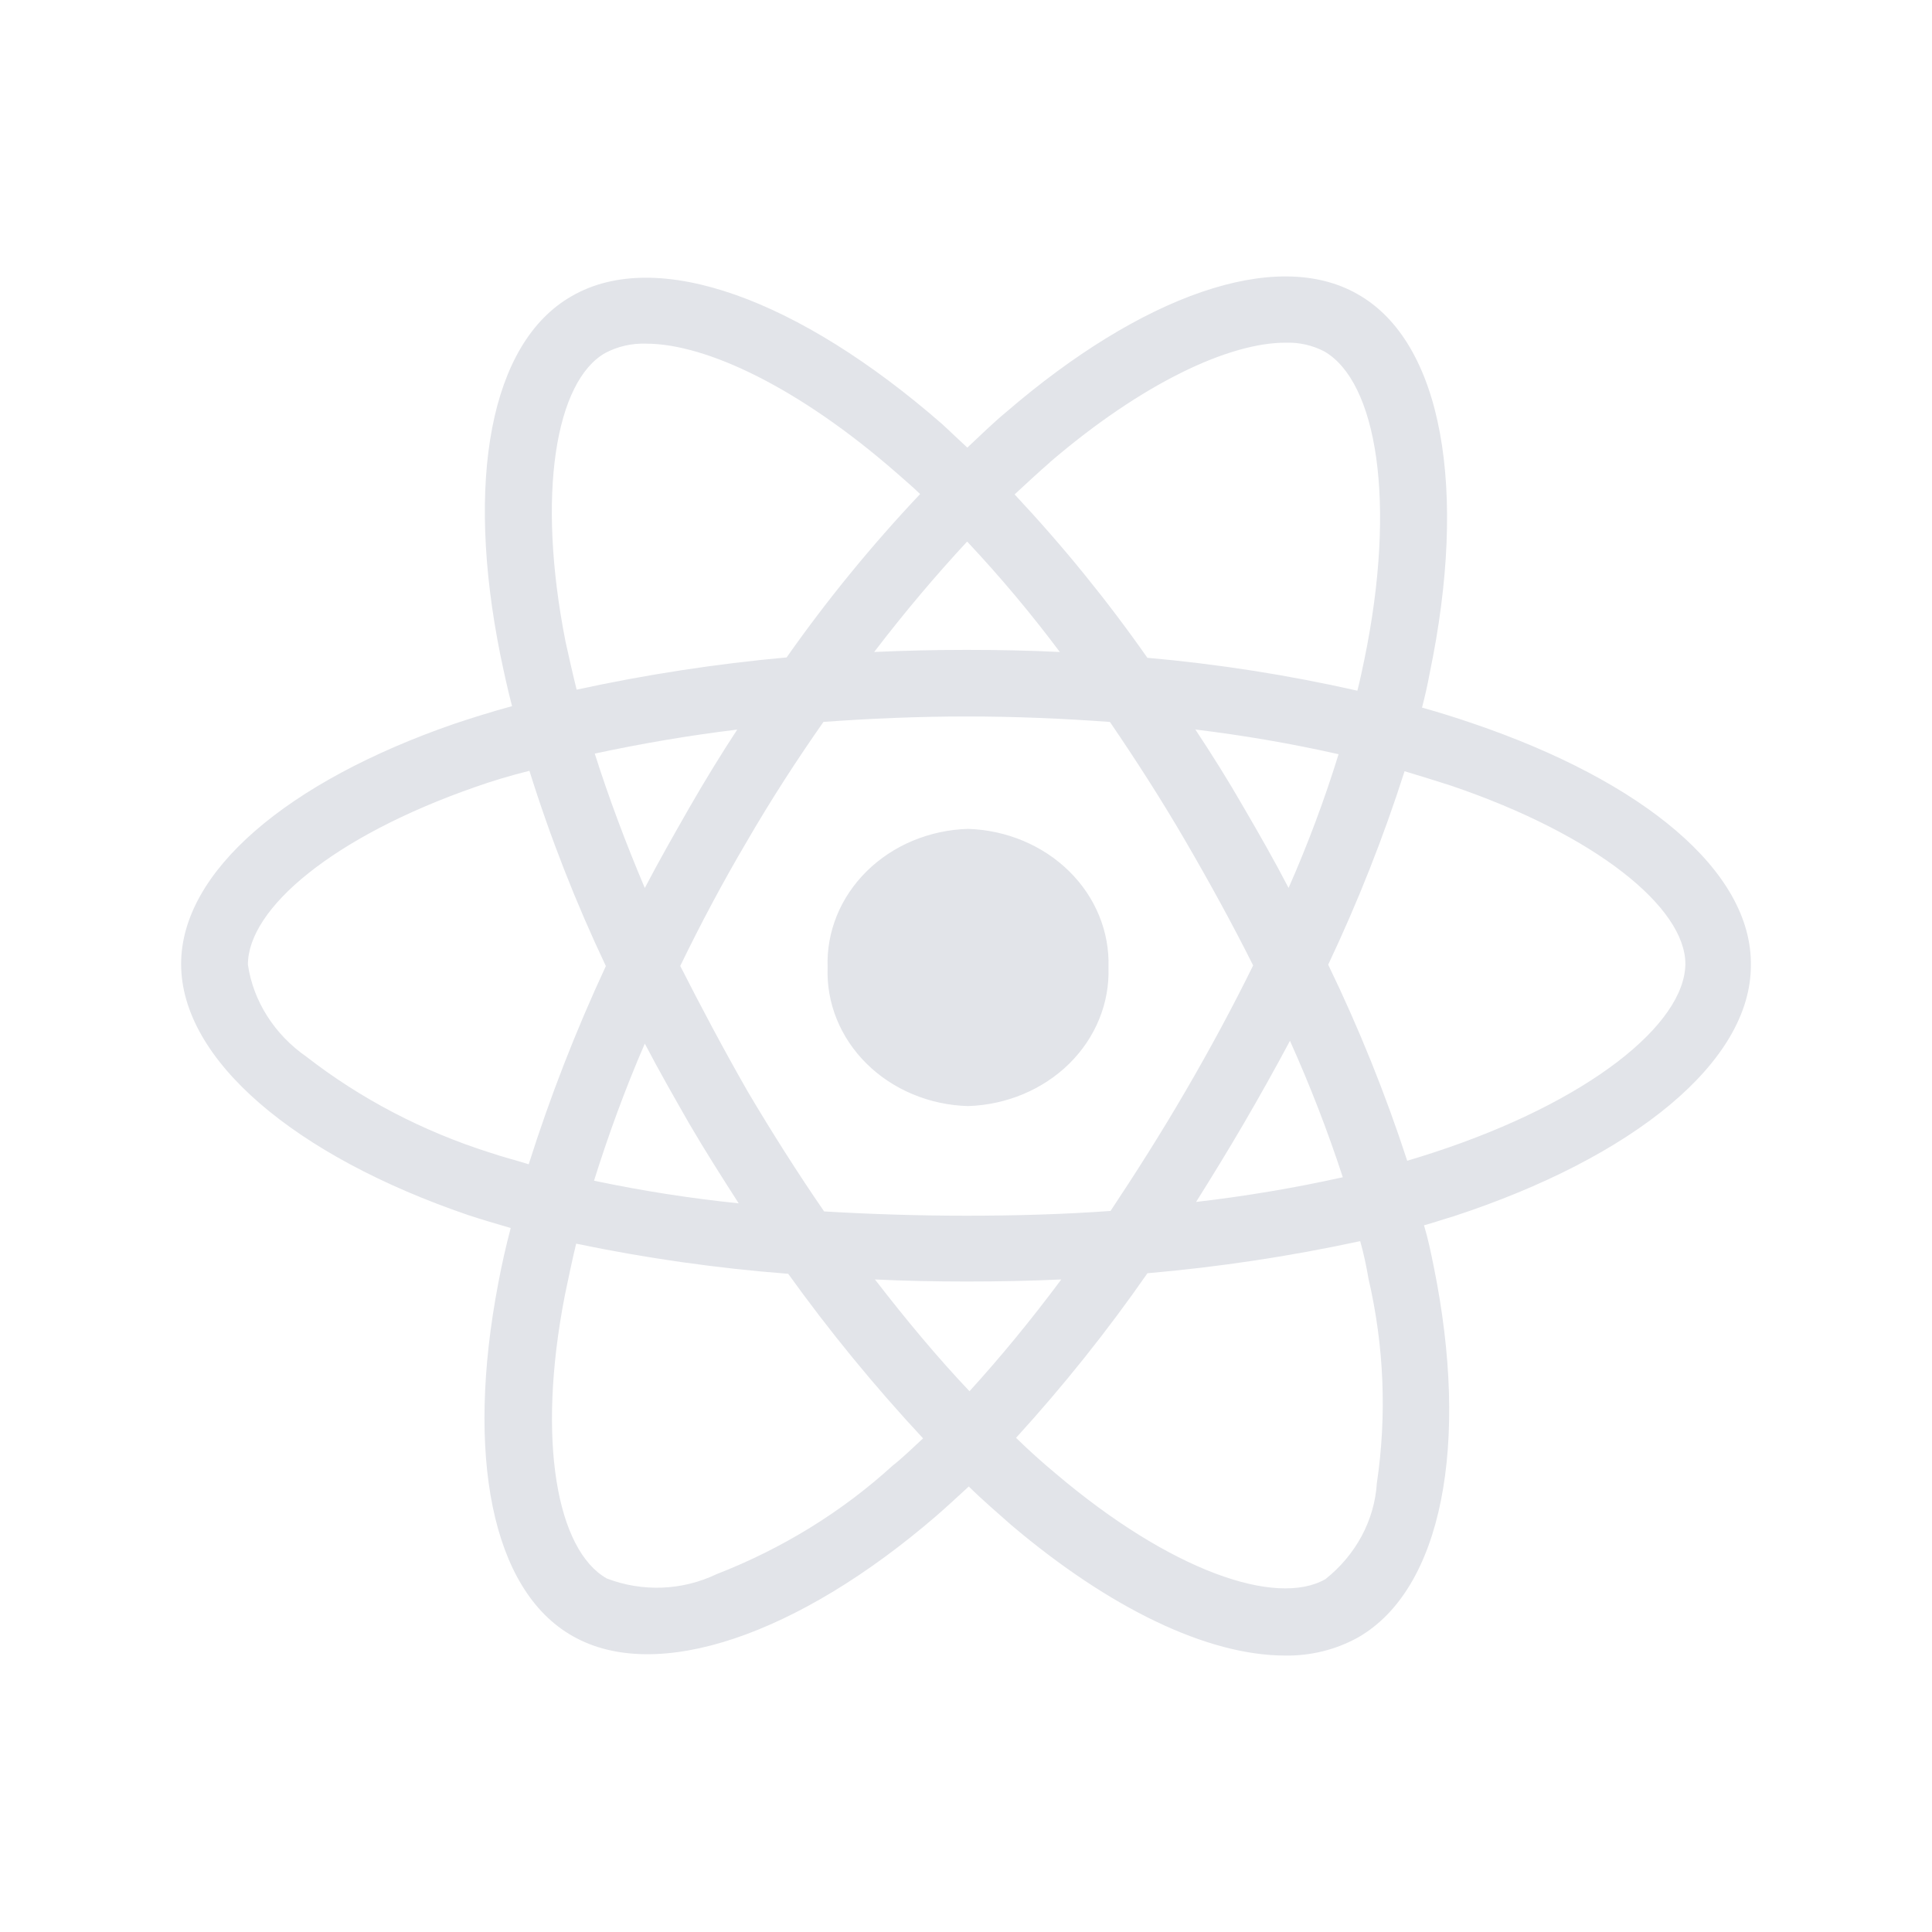
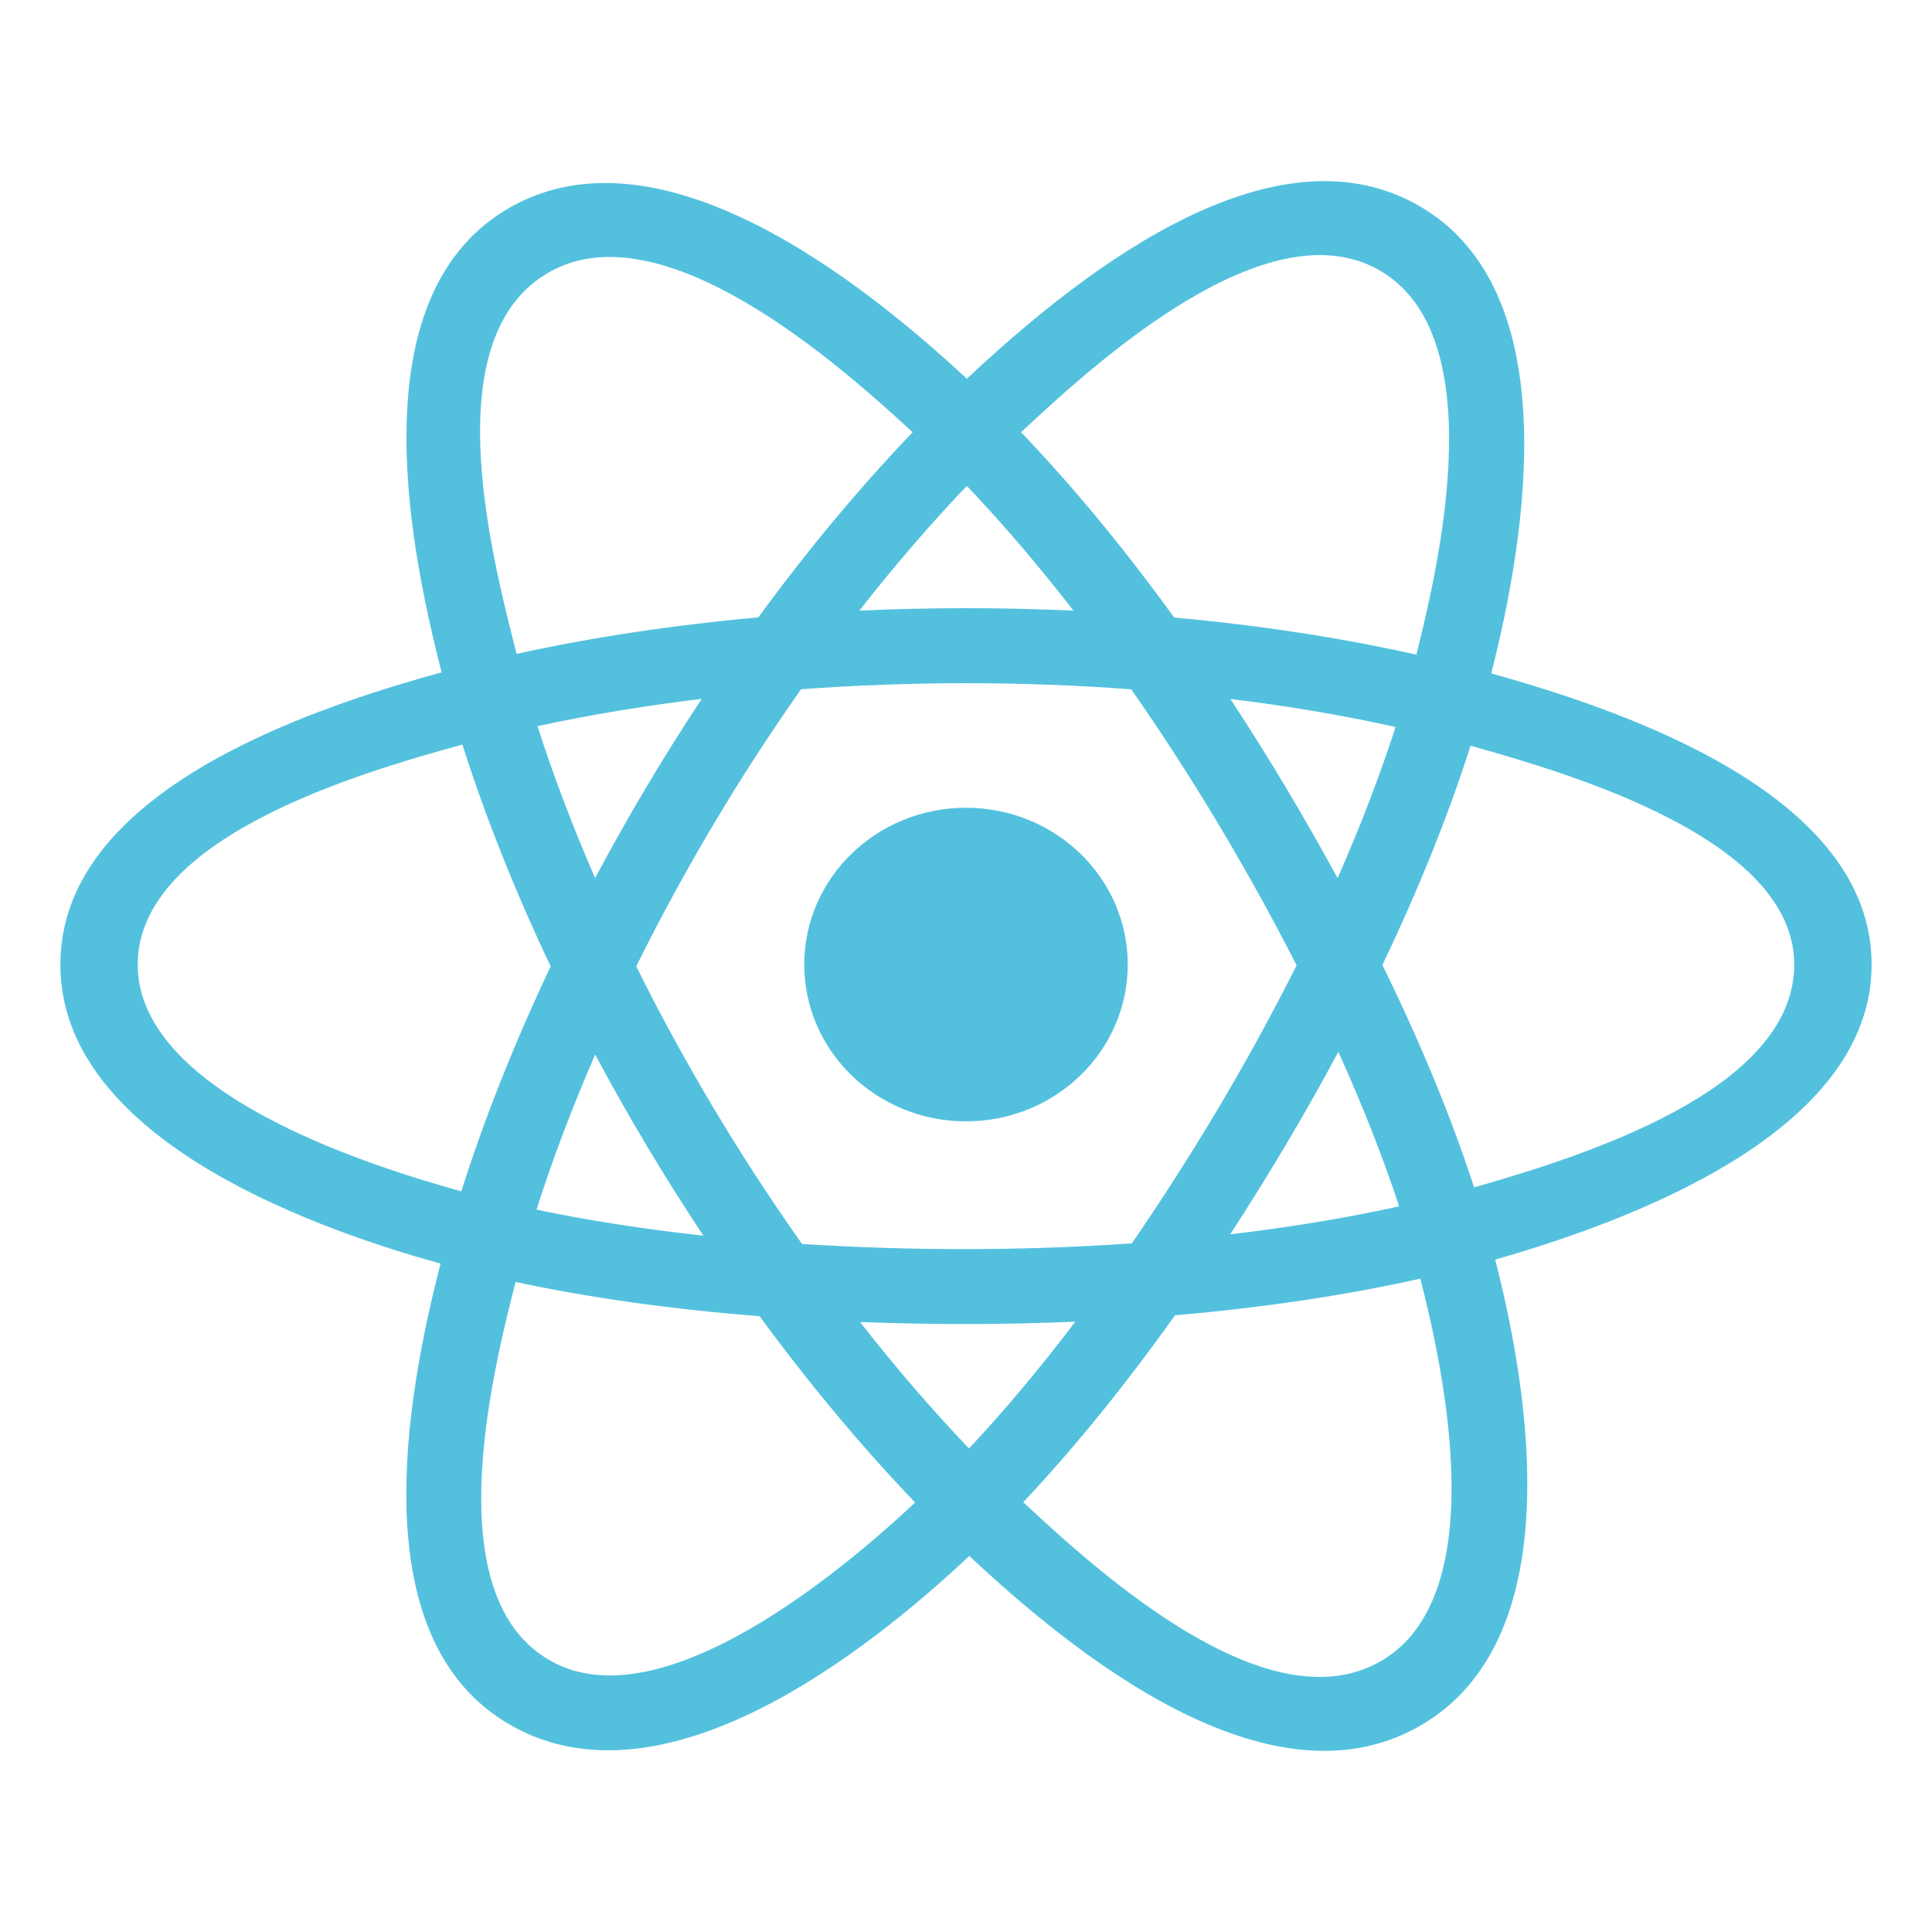
- <svg xmlns="http://www.w3.org/2000/svg" width="32" height="32" viewBox="0 0 32 32" fill="none">
-   <path d="M16.748 25.258C16.517 25.053 16.276 24.848 16.046 24.621C15.861 24.791 15.689 24.951 15.506 25.11C13.227 27.075 10.877 27.893 9.484 27.098C8.137 26.337 7.712 24.088 8.252 21.259C8.309 20.953 8.378 20.646 8.459 20.34C8.217 20.268 7.987 20.203 7.756 20.126C4.888 19.147 3 17.557 3 15.967C3 14.434 4.762 12.946 7.514 11.992C7.822 11.889 8.147 11.787 8.481 11.696C8.404 11.401 8.343 11.117 8.286 10.842C7.709 7.971 8.112 5.677 9.471 4.904C10.887 4.086 13.237 4.961 15.596 7.016C15.734 7.141 15.873 7.278 16.022 7.414C16.241 7.209 16.448 7.005 16.667 6.824C18.901 4.901 21.123 4.097 22.482 4.87C23.898 5.664 24.313 8.118 23.68 11.151C23.645 11.345 23.603 11.526 23.553 11.72C23.841 11.8 24.129 11.891 24.394 11.982C27.203 12.936 29.023 14.424 29 15.991C29 17.592 27.054 19.171 24.07 20.148C23.909 20.194 23.748 20.251 23.586 20.295C23.655 20.523 23.701 20.75 23.747 20.977C24.345 23.919 23.885 26.326 22.492 27.122C22.126 27.325 21.705 27.429 21.279 27.421C20.002 27.419 18.381 26.642 16.748 25.258ZM19.005 21.089C18.344 22.04 17.617 22.951 16.829 23.815C17.048 24.029 17.267 24.225 17.485 24.406C19.385 26.019 21.135 26.621 21.953 26.156C22.203 25.957 22.407 25.714 22.554 25.441C22.7 25.167 22.786 24.87 22.805 24.566C22.972 23.439 22.925 22.293 22.667 21.181C22.632 20.977 22.59 20.772 22.529 20.557C21.369 20.808 20.191 20.986 19.005 21.089ZM9.356 21.453C8.884 23.874 9.229 25.678 10.049 26.144C10.339 26.256 10.653 26.308 10.967 26.296C11.282 26.284 11.589 26.207 11.869 26.073C12.954 25.651 13.943 25.042 14.782 24.278C14.955 24.142 15.116 23.983 15.289 23.824C14.484 22.959 13.738 22.049 13.055 21.098C11.873 21.007 10.7 20.84 9.543 20.599C9.471 20.896 9.413 21.18 9.356 21.453ZM16.058 23.043C16.565 22.486 17.071 21.873 17.578 21.192C17.071 21.215 16.542 21.226 16.012 21.226C15.482 21.226 14.987 21.215 14.492 21.192C15.009 21.861 15.529 22.486 16.058 23.043ZM13.639 11.957C13.201 12.582 12.775 13.239 12.372 13.934C11.97 14.615 11.602 15.308 11.267 15.999C11.613 16.68 11.981 17.373 12.384 18.078C12.787 18.759 13.213 19.43 13.65 20.065C14.41 20.11 15.205 20.136 16.011 20.136C16.817 20.136 17.622 20.113 18.394 20.057C18.809 19.433 19.235 18.762 19.638 18.069C20.042 17.376 20.421 16.672 20.756 15.991C20.421 15.321 20.041 14.628 19.638 13.935C19.235 13.241 18.809 12.582 18.384 11.958C17.613 11.901 16.817 11.867 16.012 11.867C15.206 11.867 14.411 11.901 13.639 11.957ZM9.839 19.556C10.63 19.723 11.429 19.848 12.235 19.931C11.958 19.499 11.682 19.067 11.417 18.613C11.164 18.17 10.91 17.727 10.68 17.285C10.346 18.056 10.07 18.819 9.839 19.556ZM20.605 18.602C20.34 19.056 20.075 19.487 19.811 19.908C20.628 19.813 21.44 19.677 22.241 19.499C21.991 18.733 21.698 17.978 21.366 17.239C21.124 17.693 20.87 18.147 20.605 18.602ZM7.87 13.036C5.522 13.854 4.106 15.045 4.106 15.978C4.15 16.278 4.259 16.567 4.425 16.828C4.591 17.09 4.811 17.318 5.072 17.5C5.971 18.199 7.002 18.738 8.112 19.09C8.319 19.161 8.538 19.215 8.757 19.284C9.111 18.166 9.538 17.07 10.035 16.001C9.537 14.95 9.114 13.87 8.769 12.767C8.458 12.844 8.158 12.934 7.87 13.036ZM21.999 15.978C22.51 17.034 22.947 18.119 23.308 19.226C23.459 19.18 23.608 19.135 23.746 19.089C26.314 18.249 27.906 16.965 27.915 15.966C27.915 15.035 26.441 13.83 24.034 13.013C23.792 12.934 23.528 12.854 23.264 12.774C22.915 13.866 22.492 14.935 21.999 15.978ZM20.595 13.366C20.86 13.82 21.113 14.264 21.343 14.707C21.662 13.983 21.939 13.243 22.171 12.492C21.389 12.316 20.598 12.18 19.799 12.083C20.076 12.502 20.341 12.923 20.595 13.366ZM9.851 12.482C10.082 13.209 10.358 13.947 10.68 14.708C10.911 14.265 11.164 13.822 11.417 13.379C11.671 12.937 11.935 12.505 12.211 12.084C11.383 12.185 10.6 12.321 9.851 12.482ZM17.393 7.655C17.197 7.825 17.002 8.007 16.805 8.189C17.605 9.043 18.34 9.947 19.004 10.895C20.176 10.999 21.338 11.181 22.482 11.44C22.528 11.27 22.559 11.099 22.597 10.929C23.137 8.317 22.805 6.317 21.93 5.818C21.737 5.719 21.52 5.669 21.299 5.676C20.359 5.672 18.915 6.349 17.393 7.653V7.655ZM10.024 5.847C9.206 6.312 8.883 8.175 9.367 10.628C9.425 10.89 9.483 11.15 9.551 11.423C10.696 11.174 11.858 10.995 13.029 10.889C13.696 9.94 14.435 9.036 15.24 8.183C15.113 8.058 14.975 7.945 14.848 7.831C13.246 6.431 11.705 5.692 10.699 5.692C10.463 5.684 10.229 5.738 10.024 5.847ZM17.554 10.799C17.079 10.164 16.567 9.553 16.019 8.97C15.502 9.526 14.983 10.14 14.479 10.799C14.985 10.776 15.492 10.764 16.01 10.764C16.529 10.764 17.047 10.774 17.554 10.799ZM13.708 16.024C13.697 15.732 13.749 15.441 13.86 15.167C13.971 14.894 14.14 14.643 14.356 14.43C14.572 14.217 14.831 14.045 15.119 13.925C15.407 13.805 15.718 13.738 16.034 13.729C16.671 13.749 17.274 14.002 17.71 14.432C18.146 14.862 18.38 15.434 18.36 16.024C18.38 16.613 18.147 17.186 17.711 17.617C17.274 18.047 16.671 18.3 16.033 18.32C15.717 18.311 15.406 18.245 15.118 18.124C14.83 18.004 14.57 17.832 14.354 17.618C14.138 17.405 13.97 17.154 13.859 16.881C13.748 16.607 13.697 16.316 13.708 16.024Z" fill="#E2E4E9" />
+ <svg xmlns="http://www.w3.org/2000/svg" width="800px" height="800px" viewBox="0 0 32 32" fill="none">
+   <path d="M18.679 15.976C18.679 14.541 17.48 13.379 16 13.379C14.521 13.379 13.321 14.541 13.321 15.976C13.321 17.41 14.521 18.573 16 18.573C17.48 18.573 18.679 17.41 18.679 15.976Z" fill="#53C1DE" />
+   <path fill-rule="evenodd" clip-rule="evenodd" d="M24.7 11.154C25.266 8.925 25.977 4.791 23.47 3.39C20.975 1.995 17.728 4.668 16.014 6.273C14.304 4.684 10.966 2.022 8.462 3.428C5.968 4.828 6.737 8.893 7.315 11.136C4.988 11.776 1 13.156 1 15.976C1 18.787 4.984 20.289 7.297 20.929C6.717 23.184 5.986 27.191 8.483 28.588C10.997 29.993 14.325 27.395 16.055 25.772C17.781 27.386 20.997 30.002 23.492 28.601C25.996 27.196 25.344 23.118 24.765 20.863C27.007 20.221 31 18.752 31 15.976C31 13.184 26.99 11.792 24.7 11.154ZM24.416 19.667C24.037 18.502 23.524 17.262 22.897 15.982C23.495 14.732 23.988 13.509 24.357 12.351C26.036 12.823 29.718 13.901 29.718 15.976C29.718 18.07 26.185 19.159 24.416 19.667ZM22.85 27.526C20.988 28.571 18.222 26.07 16.948 24.881C17.793 23.984 18.638 22.942 19.462 21.785C20.913 21.66 22.283 21.456 23.526 21.178C23.933 22.773 24.72 26.476 22.85 27.526ZM9.124 27.511C7.261 26.47 8.113 22.895 8.54 21.233C9.768 21.497 11.129 21.686 12.582 21.801C13.412 22.933 14.282 23.974 15.158 24.886C14.075 25.901 10.995 28.557 9.124 27.511ZM2.281 15.976C2.281 13.874 5.942 12.803 7.659 12.333C8.035 13.517 8.527 14.754 9.121 16.006C8.519 17.277 8.02 18.534 7.641 19.732C6.004 19.278 2.281 18.079 2.281 15.976ZM9.104 4.504C10.973 3.454 13.875 6.01 15.116 7.16C14.244 8.068 13.383 9.101 12.56 10.226C11.149 10.353 9.799 10.557 8.557 10.83C8.091 9.021 7.236 5.552 9.104 4.504ZM20.379 11.577C21.337 11.694 22.254 11.85 23.115 12.041C22.856 12.844 22.534 13.684 22.154 14.545C21.604 13.533 21.014 12.542 20.379 11.577ZM16.014 8.048C16.605 8.669 17.197 9.362 17.78 10.114C16.599 10.06 15.415 10.06 14.234 10.114C14.817 9.368 15.414 8.676 16.014 8.048ZM9.857 14.544C9.483 13.686 9.164 12.842 8.903 12.027C9.759 11.842 10.672 11.69 11.623 11.575C10.987 12.537 10.397 13.528 9.857 14.544ZM11.65 20.466C10.668 20.359 9.741 20.215 8.886 20.035C9.15 19.206 9.477 18.343 9.858 17.467C10.406 18.493 11.005 19.494 11.65 20.466ZM16.05 23.991C15.442 23.356 14.836 22.653 14.245 21.897C15.433 21.942 16.623 21.942 17.811 21.891C17.227 22.661 16.637 23.365 16.05 23.991ZM22.167 17.422C22.568 18.308 22.906 19.166 23.174 19.981C22.304 20.173 21.365 20.328 20.376 20.444C21.015 19.461 21.615 18.454 22.167 17.422ZM18.747 20.594C16.93 20.72 15.102 20.719 13.284 20.604C12.251 19.142 11.331 17.603 10.538 16.006C11.328 14.412 12.24 12.876 13.268 11.416C15.088 11.283 16.918 11.282 18.737 11.417C19.756 12.877 20.668 14.409 21.476 15.988C20.677 17.581 19.759 19.12 18.747 20.594ZM22.83 4.467C24.701 5.513 23.868 9.227 23.459 10.843C22.215 10.564 20.863 10.357 19.448 10.228C18.624 9.09 17.77 8.055 16.912 7.159C18.169 5.984 20.978 3.431 22.83 4.467Z" fill="#53C1DE" />
</svg>
